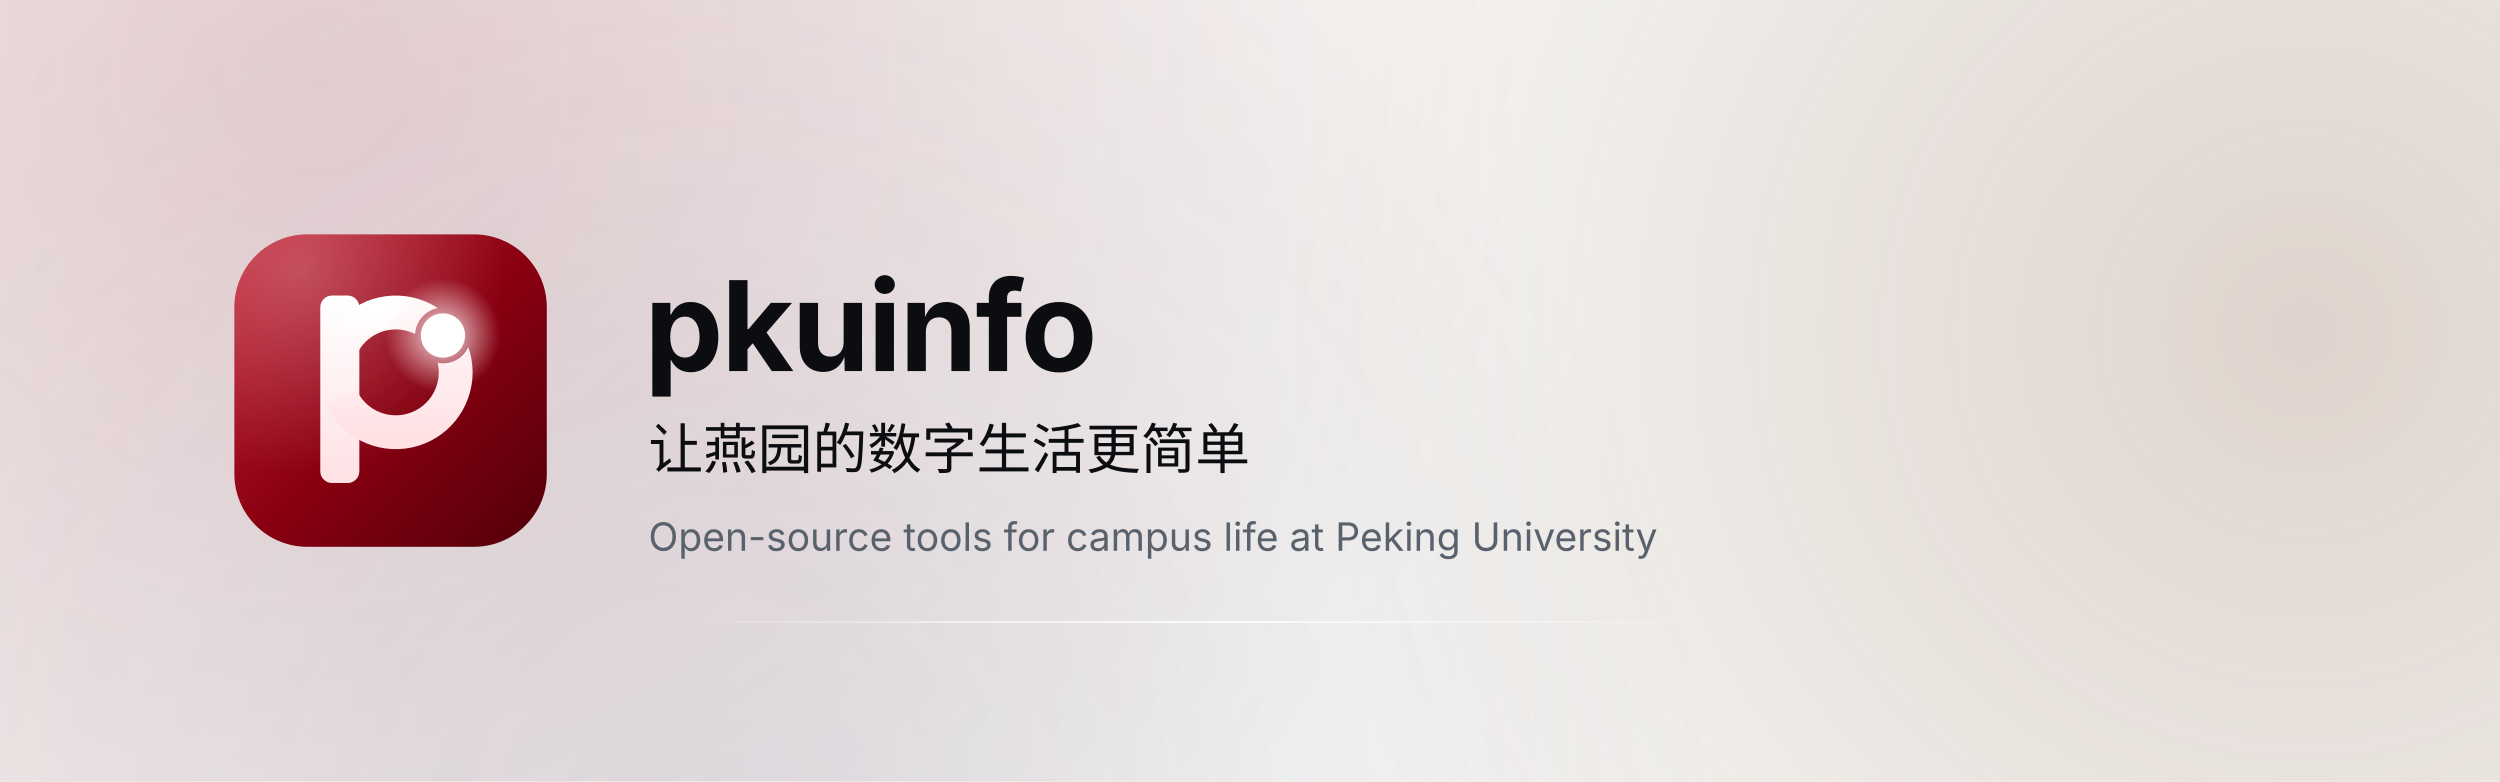
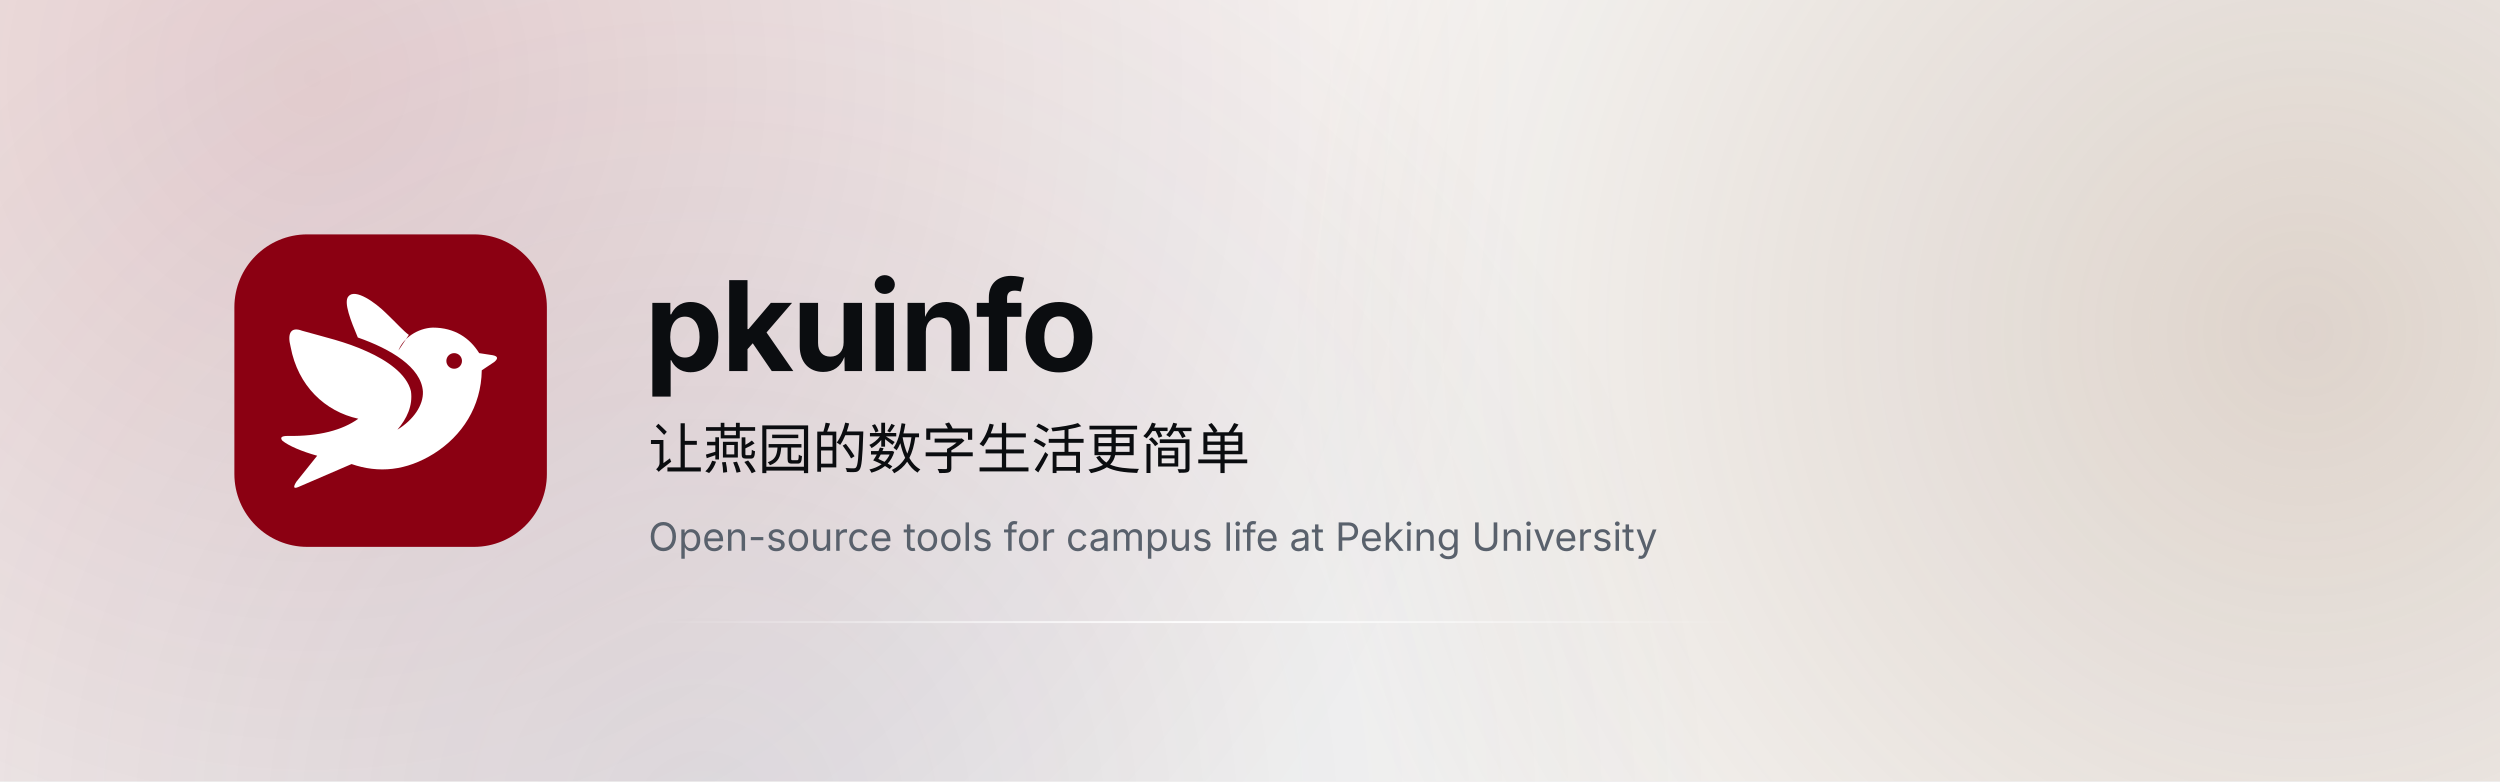
<svg xmlns="http://www.w3.org/2000/svg" width="1280" height="400" viewBox="0 0 1280 400">
  <defs>
    <radialGradient id="a1" cx="160" cy="40" r="620" gradientUnits="userSpaceOnUse">
      <stop offset="0" stop-color="#8B0012" stop-opacity="0.16" />
      <stop offset="1" stop-color="#8B0012" stop-opacity="0" />
    </radialGradient>
    <radialGradient id="a2" cx="1180" cy="170" r="520" gradientUnits="userSpaceOnUse">
      <stop offset="0" stop-color="#895E43" stop-opacity="0.22" />
      <stop offset="1" stop-color="#895E43" stop-opacity="0" />
    </radialGradient>
    <radialGradient id="a3" cx="360" cy="420" r="520" gradientUnits="userSpaceOnUse">
      <stop offset="0" stop-color="#475C87" stop-opacity="0.12" />
      <stop offset="1" stop-color="#475C87" stop-opacity="0" />
    </radialGradient>
    <linearGradient id="line" x1="0" x2="1">
      <stop offset="0" stop-color="#fff" stop-opacity="0" />
      <stop offset="0.5" stop-color="#fff" stop-opacity="0.9" />
      <stop offset="1" stop-color="#fff" stop-opacity="0" />
    </linearGradient>
  </defs>
  <rect width="1280" height="400" fill="#F6F5F3" />
  <rect width="1280" height="400" fill="url(#a1)" />
  <rect width="1280" height="400" fill="url(#a2)" />
  <rect width="1280" height="400" fill="url(#a3)" />
-   <g transform="translate(120 120) scale(1.333)">
-     <defs>
-       <linearGradient id="tile" x1="0" y1="0" x2="1" y2="1">
-         <stop offset="0" stop-color="#C42236" />
-         <stop offset="0.5" stop-color="#8B0012" />
-         <stop offset="1" stop-color="#52000A" />
-       </linearGradient>
-       <radialGradient id="hl" cx="26" cy="14" r="78" gradientUnits="userSpaceOnUse">
-         <stop offset="0" stop-color="#fff" stop-opacity="0.24" />
-         <stop offset="1" stop-color="#fff" stop-opacity="0" />
-       </radialGradient>
-       <linearGradient id="ink" x1="0" y1="0" x2="0" y2="1">
-         <stop offset="0" stop-color="#FFFFFF" />
-         <stop offset="1" stop-color="#FFE1E4" />
-       </linearGradient>
-       <mask id="gap" maskUnits="userSpaceOnUse" x="0" y="0" width="120" height="120">
-         <rect width="120" height="120" fill="#fff" />
-         <circle cx="80.12" cy="38.84" r="10.7" fill="#000" />
-       </mask>
-       <radialGradient id="spark">
-         <stop offset="0" stop-color="#fff" stop-opacity="0.9" />
-         <stop offset="1" stop-color="#FFD8DC" stop-opacity="0" />
-       </radialGradient>
-     </defs>
-     <rect width="120" height="120" rx="28" fill="url(#tile)" />
-     <rect width="120" height="120" rx="28" fill="url(#hl)" />
+   <svg x="120" y="120" width="160" height="160" viewBox="0 0 120 120">
+     <rect width="120" height="120" rx="28" fill="#8B0012" />
    <g transform="translate(0 0) scale(1)">
-       <g mask="url(#gap)">
-         <rect x="33" y="23.5" width="15" height="72" rx="4.5" fill="url(#ink)" />
-         <path d="M 40.99 43.65 A 23 23 0 1 1 40.99 62.35" fill="none" stroke="url(#ink)" stroke-width="13" stroke-linecap="butt" />
-       </g>
-       <circle cx="80.12" cy="38.84" r="22.1" fill="url(#spark)" />
-       <circle cx="80.12" cy="38.84" r="8.5" fill="#FFFFFF" />
+       <path d="M 47.40 39.60 C 44.80 33.40 41.80 26.00 43.80 23.80 C 46.40 20.60 54.20 26.20 58.40 30.40 C 62.40 34.20 65.00 37.20 67.00 38.60 L 63.00 44.60 C 64.80 39.80 70.40 36.00 76.20 35.80 C 84.60 35.80 90.40 39.80 94.00 45.60 L 99.20 46.40 Q 102.20 47.00 99.80 49.00 L 95.00 52.20 C 94.80 66.20 87.40 77.40 76.60 84.20 C 66.00 90.80 55.40 91.80 45.00 88.20 L 24.60 97.00 Q 21.80 98.20 23.80 95.00 L 31.80 85.00 C 26.00 83.40 20.80 81.20 18.40 79.20 Q 17.00 77.40 20.40 77.40 C 32.60 77.60 41.40 75.20 47.60 70.80 C 34.80 68.00 24.40 58.20 21.60 43.20 C 20.20 37.80 21.80 35.40 26.00 37.00 C 34.40 39.40 42.80 41.20 51.00 45.00 C 58.60 48.40 66.20 53.60 67.80 60.20 C 68.60 65.80 66.20 70.80 62.60 75.00 C 68.80 71.20 72.60 65.60 72.40 60.40 C 71.80 51.00 60.00 44.00 47.40 39.60 Z M 81.4 48.6 A 3.0 3.0 0 1 0 87.4 48.6 A 3.0 3.0 0 1 0 81.4 48.6 Z" fill="#FFFFFF" fill-rule="evenodd" />
    </g>
-   </g>
+   </svg>
  <text x="330" y="190" font-family="Inter, Noto Sans CJK SC, sans-serif" font-size="64" font-weight="700" fill="#0B0D10" letter-spacing="-1">pkuinfo</text>
  <text x="332" y="240" font-family="Noto Sans CJK SC, sans-serif" font-size="28" font-weight="500" fill="#0B0D10">让燕园的数字生活更简单</text>
  <text x="332" y="282" font-family="Inter, Noto Sans CJK SC, sans-serif" font-size="20" fill="#59616C">Open-source tools for campus life at Peking University</text>
  <rect x="332" y="318" width="560" height="1" fill="url(#line)" />
</svg>
